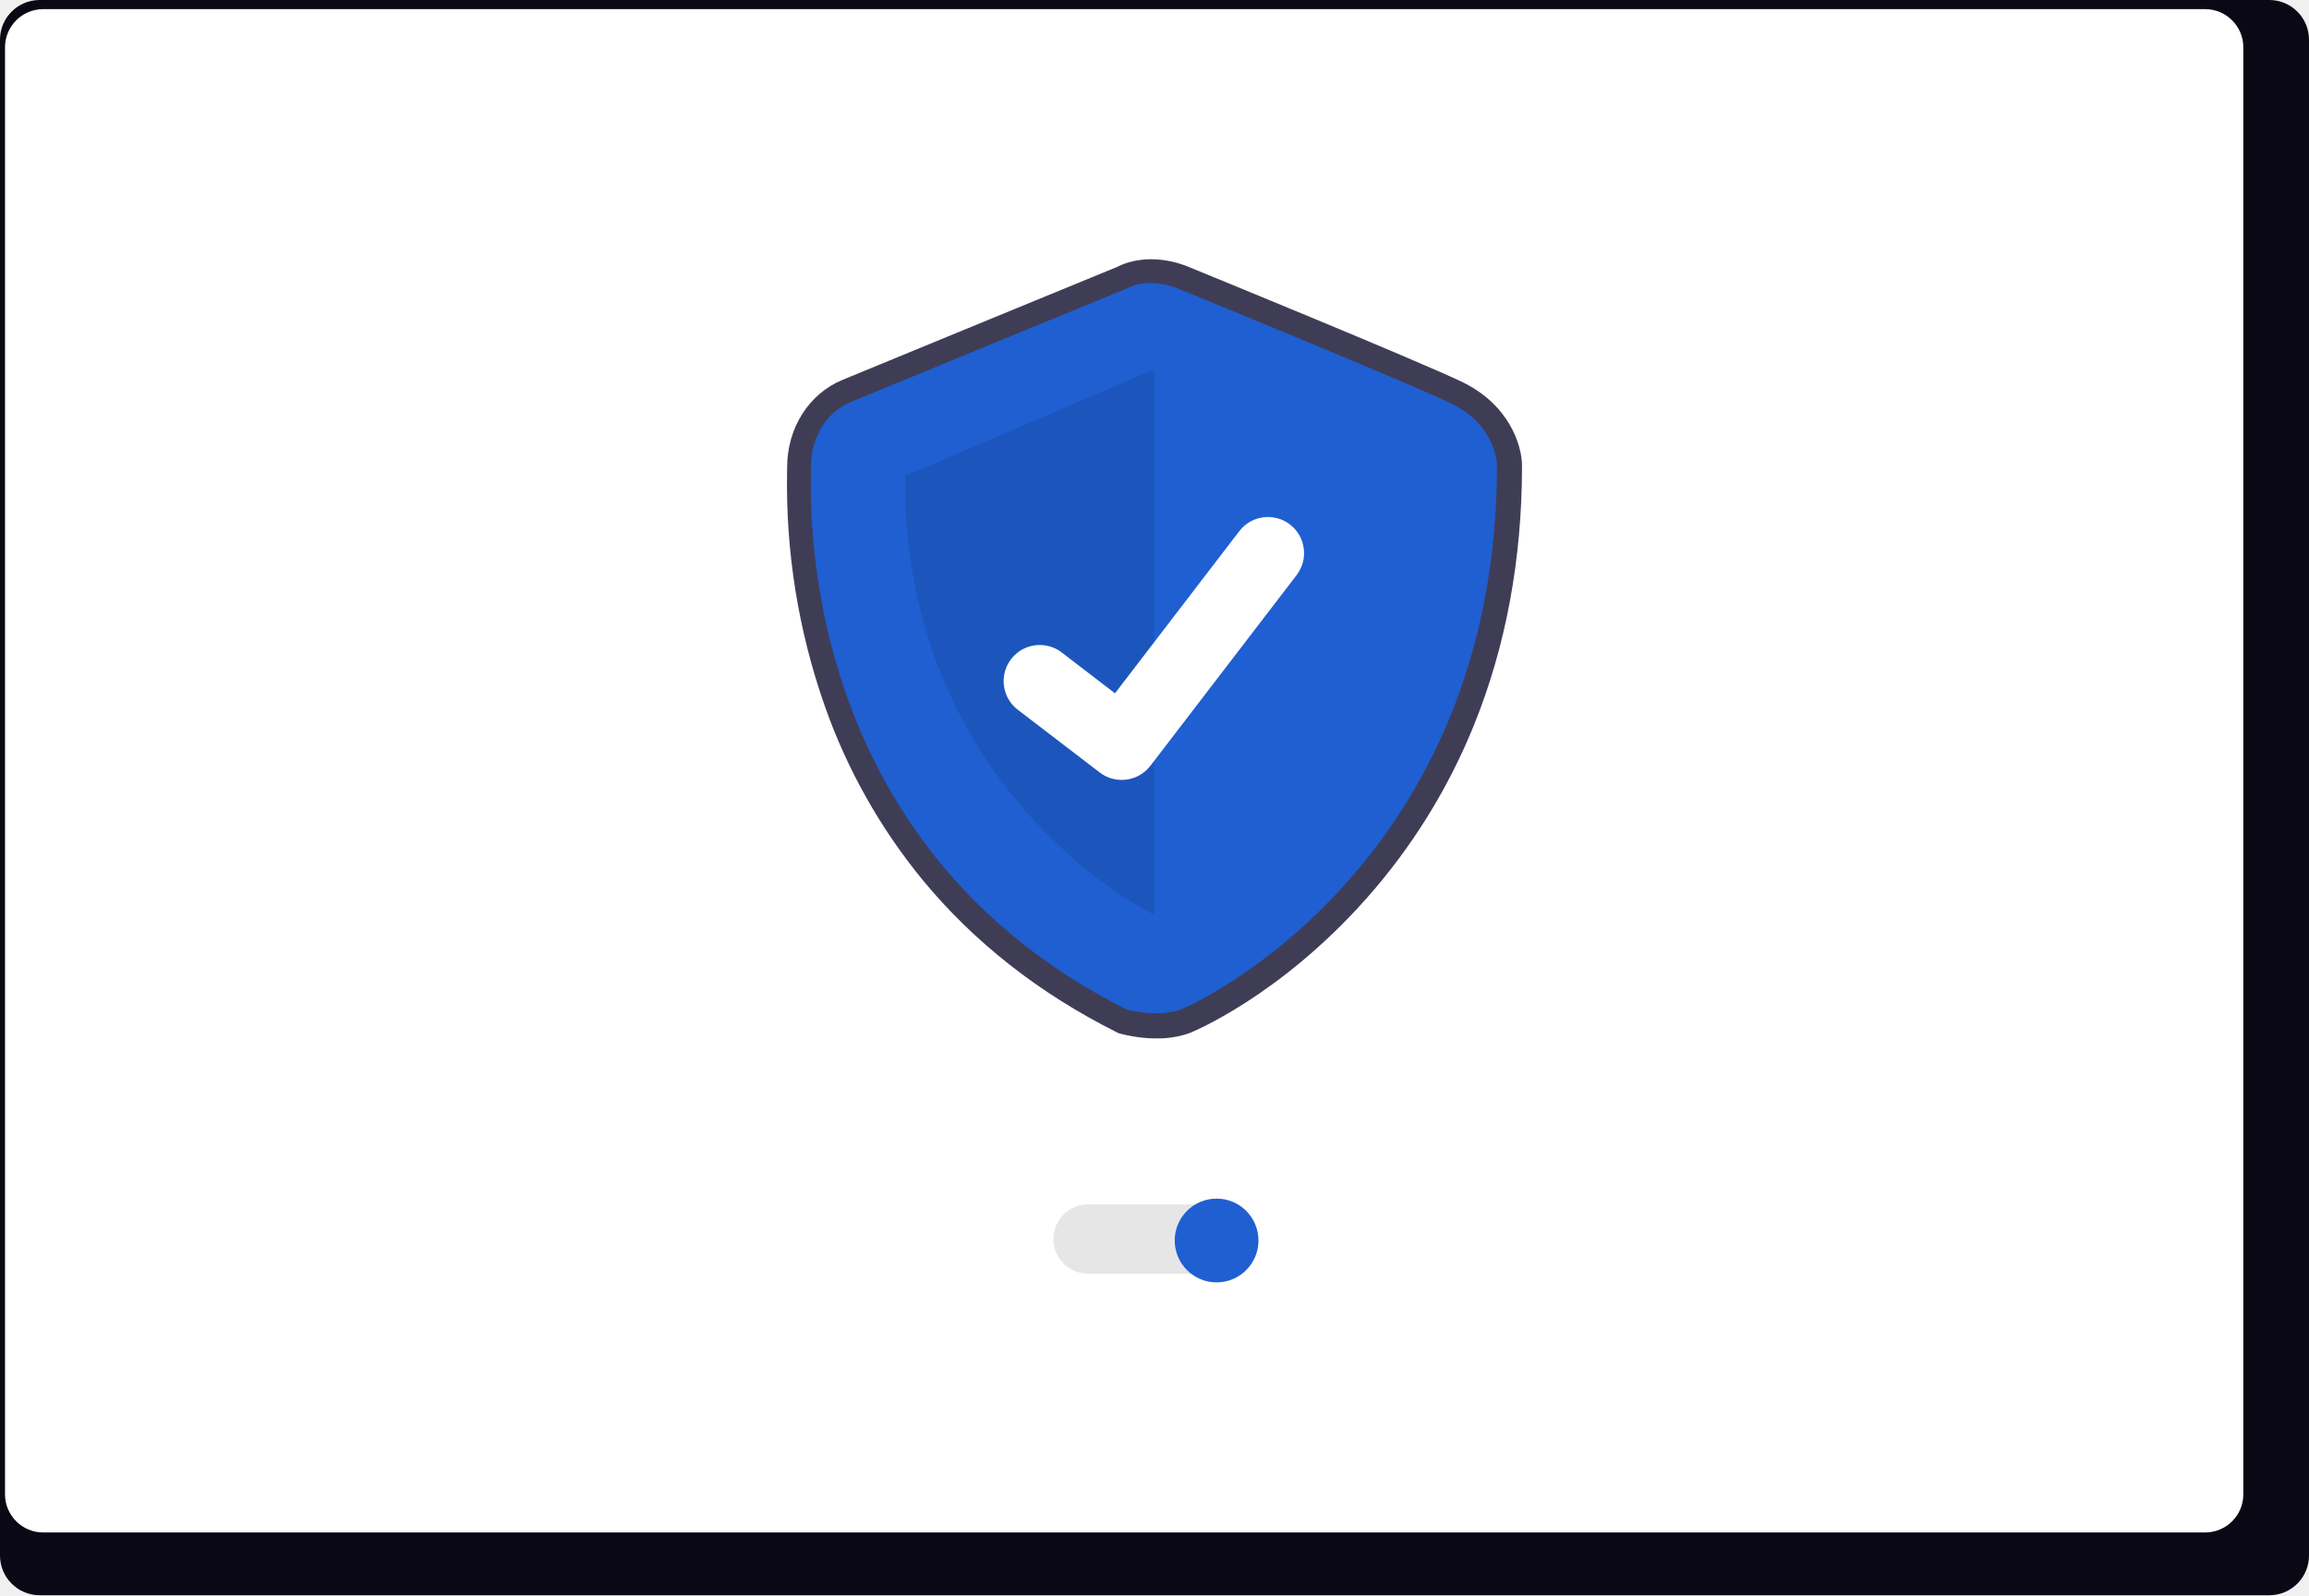
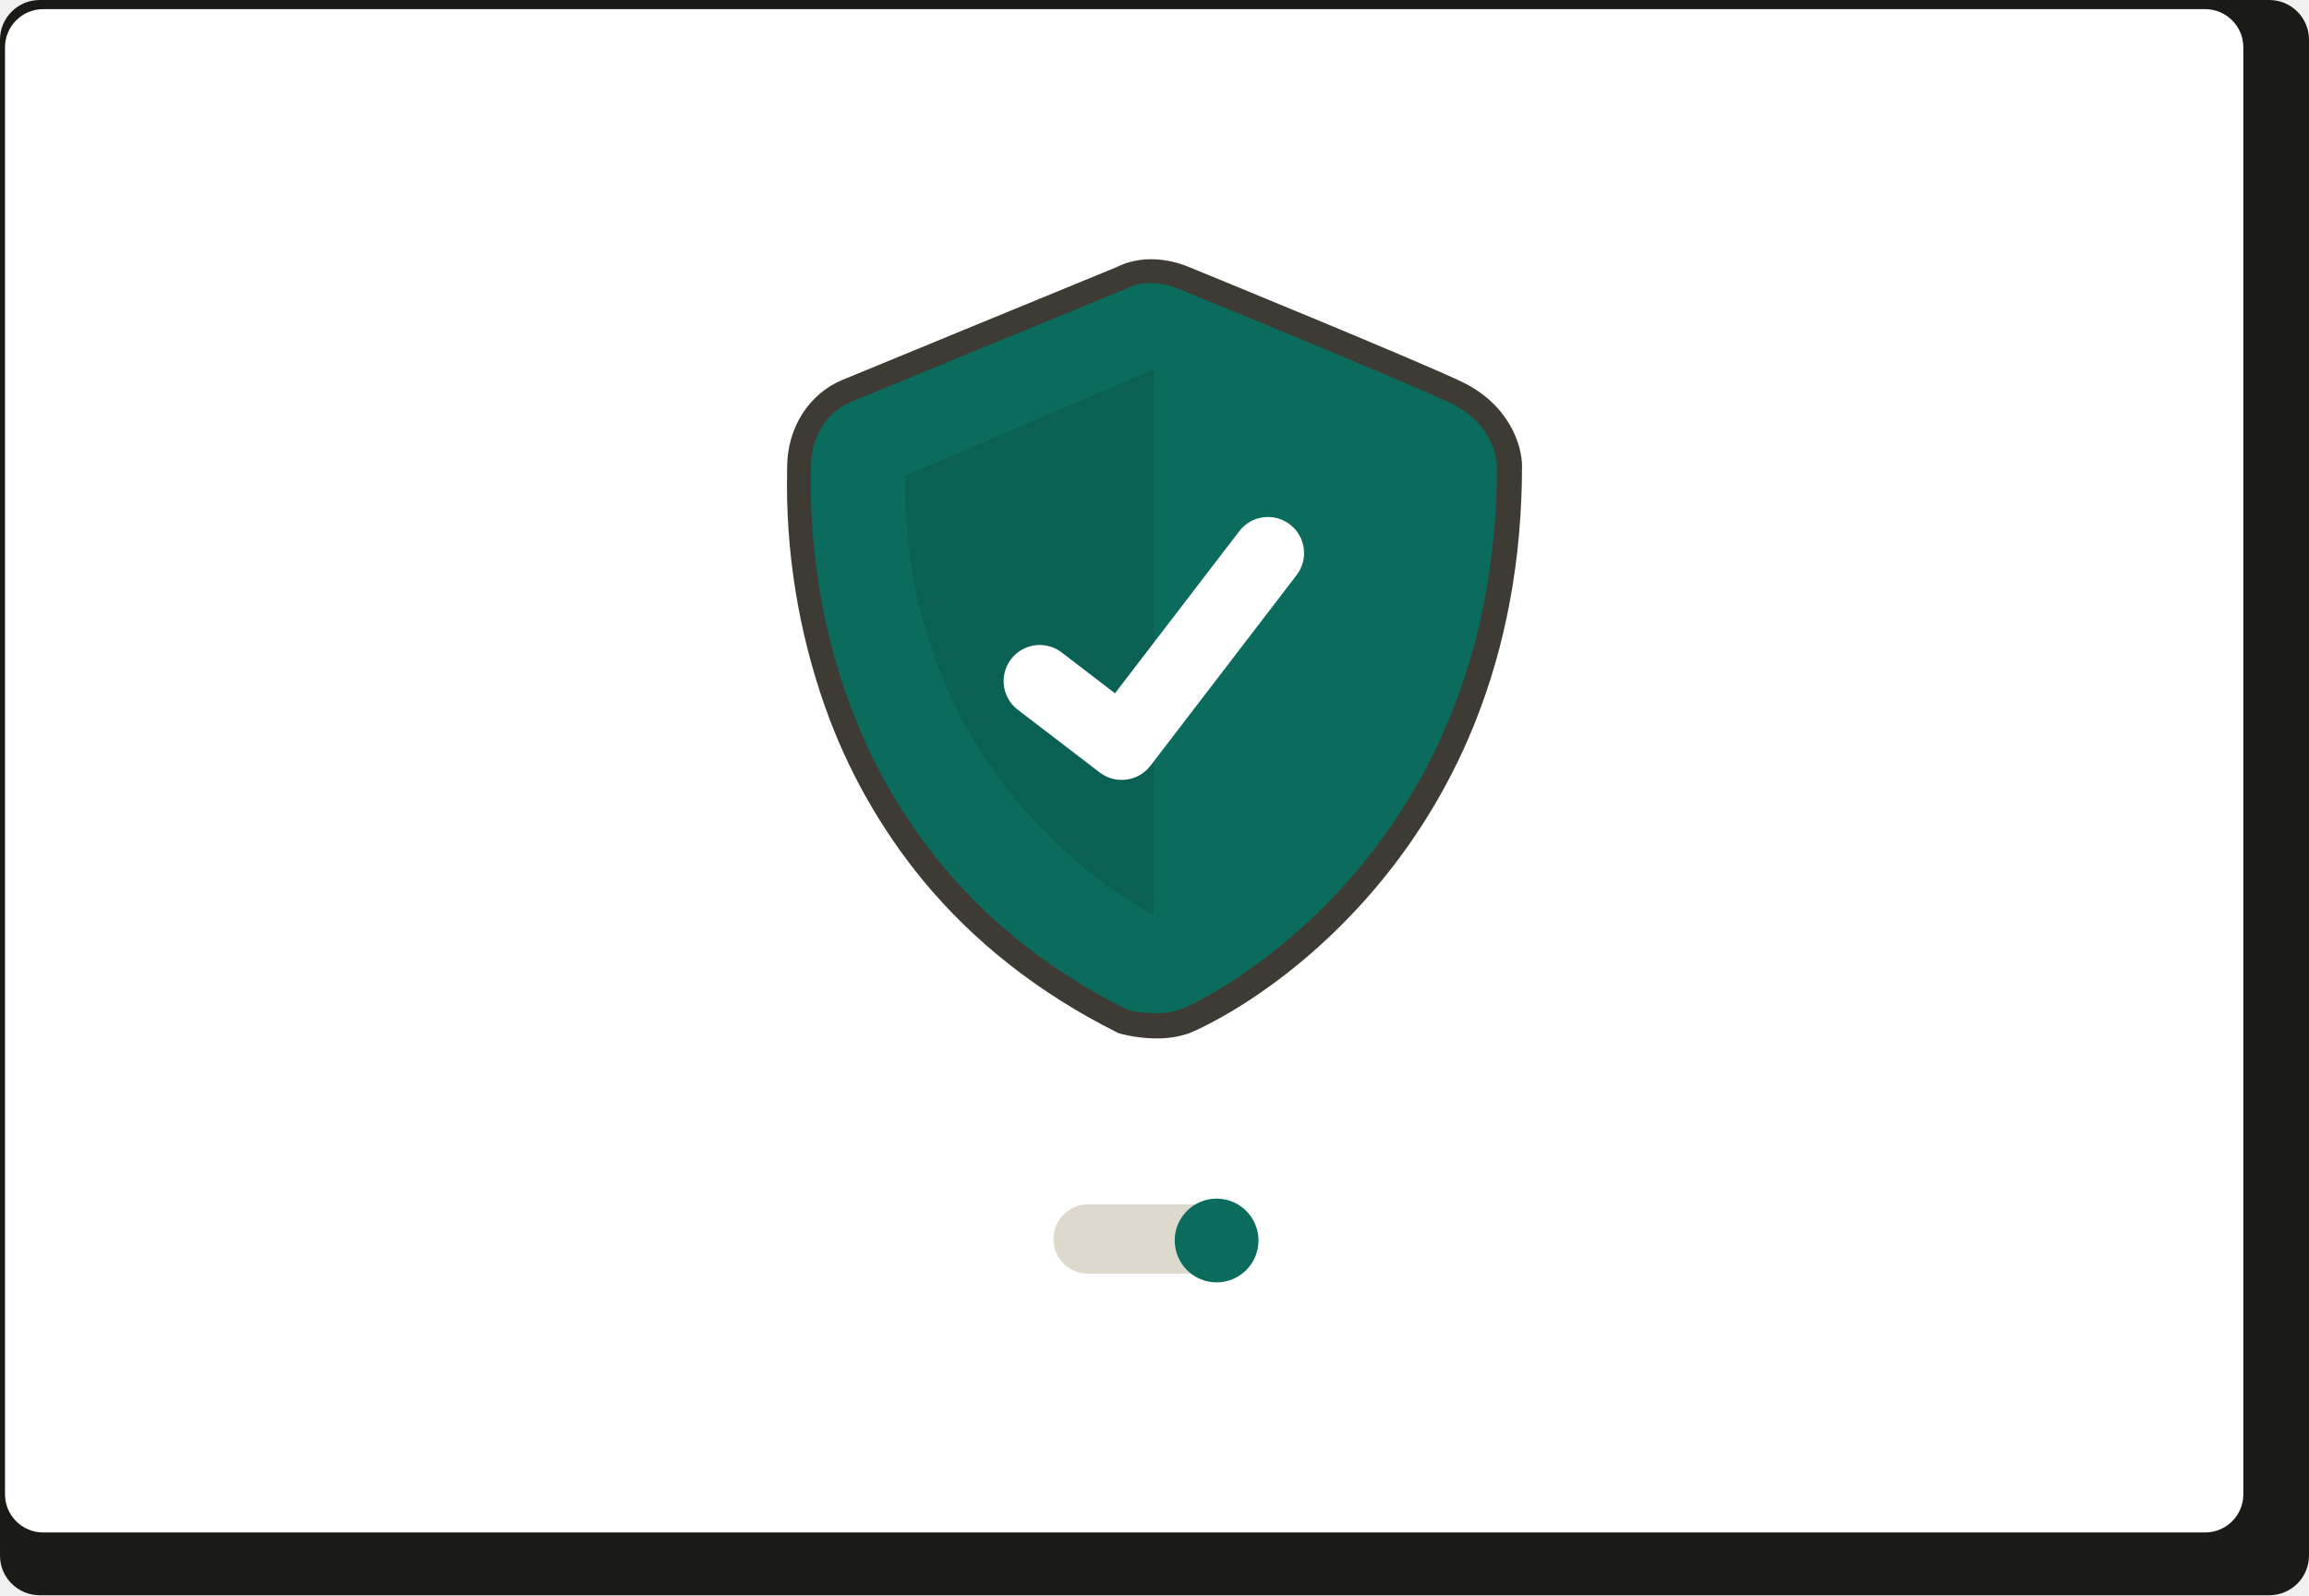
<svg xmlns="http://www.w3.org/2000/svg" width="799.468" height="552.327" viewBox="0 0 799.468 552.327">
  <g transform="translate(-560.266 -263.837)">
-     <path d="M1352.3,232.384H580.059a13.747,13.747,0,0,0-13.613,13.848v524.66a13.74,13.74,0,0,0,13.613,13.819H1352.3a13.741,13.741,0,0,0,13.613-13.819V246.232a13.747,13.747,0,0,0-13.611-13.848Z" transform="translate(-6.18 31.453)" fill="#090814" />
+     <path d="M1352.3,232.384H580.059a13.747,13.747,0,0,0-13.613,13.848v524.66a13.74,13.74,0,0,0,13.613,13.819H1352.3a13.741,13.741,0,0,0,13.613-13.819V246.232a13.747,13.747,0,0,0-13.611-13.848Z" transform="translate(-6.18 31.453)" fill="#1a1a16" />
    <path d="M1328.244,232.384h-748.6a13.225,13.225,0,0,0-13.2,13.223V746.614a13.219,13.219,0,0,0,13.2,13.2h748.6a13.219,13.219,0,0,0,13.2-13.2V245.608a13.224,13.224,0,0,0-13.193-13.223Z" transform="translate(-4.446 34.617)" fill="#fff" />
    <g transform="translate(0 36.84)">
-       <path d="M318.445,427.78a49.971,49.971,0,0,1-12.388-1.6l-.8-.221-.74-.371c-26.745-13.41-49.309-31.122-67.064-52.645a199.3,199.3,0,0,1-33.862-60.128,231.425,231.425,0,0,1-13.087-81.525c.011-.582.021-1.032.021-1.342,0-13.484,7.485-25.316,19.069-30.143,8.866-3.694,89.361-36.757,95.177-39.146,10.953-5.488,22.638-.907,24.508-.106,4.194,1.715,78.607,32.151,94.688,39.808,16.573,7.892,20.994,22.069,20.994,29.2,0,32.292-5.593,62.472-16.623,89.7a207.7,207.7,0,0,1-37.326,60.155c-30.47,34.29-60.949,46.446-61.243,46.553a33.3,33.3,0,0,1-11.327,1.809Zm-7.168-17.754c2.642.592,8.726,1.481,12.691.035,5.037-1.837,30.547-15.065,54.386-41.892C411.291,331.1,428,284.509,428.027,229.681c-.059-1.111-.848-9.033-11.339-14.029-15.769-7.509-93.115-39.136-93.894-39.454l-.214-.091c-1.621-.679-6.779-2.11-10.335-.247l-.712.332c-.862.354-86.309,35.449-95.422,39.246-6.375,2.656-8.646,9.236-8.646,14.509,0,.385-.01.946-.024,1.67C206.712,269.133,215.393,361.447,311.277,410.025Z" transform="translate(642.288 158.754)" fill="#3f3d56" />
-       <path d="M312.583,172.636S226.36,208.05,217.121,211.9s-13.857,13.087-13.857,22.326-6.929,129.785,109.319,188.069c0,0,10.551,2.919,18.555,0S440.763,370.1,440.763,233.84c0,0,0-13.857-16.167-21.556s-94.331-39.647-94.331-39.647S320.667,168.4,312.583,172.636Z" transform="translate(637.814 154.246)" fill="#1F5FD1" />
+       <path d="M318.445,427.78a49.971,49.971,0,0,1-12.388-1.6l-.8-.221-.74-.371c-26.745-13.41-49.309-31.122-67.064-52.645a199.3,199.3,0,0,1-33.862-60.128,231.425,231.425,0,0,1-13.087-81.525c.011-.582.021-1.032.021-1.342,0-13.484,7.485-25.316,19.069-30.143,8.866-3.694,89.361-36.757,95.177-39.146,10.953-5.488,22.638-.907,24.508-.106,4.194,1.715,78.607,32.151,94.688,39.808,16.573,7.892,20.994,22.069,20.994,29.2,0,32.292-5.593,62.472-16.623,89.7a207.7,207.7,0,0,1-37.326,60.155c-30.47,34.29-60.949,46.446-61.243,46.553a33.3,33.3,0,0,1-11.327,1.809Zm-7.168-17.754c2.642.592,8.726,1.481,12.691.035,5.037-1.837,30.547-15.065,54.386-41.892C411.291,331.1,428,284.509,428.027,229.681c-.059-1.111-.848-9.033-11.339-14.029-15.769-7.509-93.115-39.136-93.894-39.454l-.214-.091c-1.621-.679-6.779-2.11-10.335-.247l-.712.332c-.862.354-86.309,35.449-95.422,39.246-6.375,2.656-8.646,9.236-8.646,14.509,0,.385-.01.946-.024,1.67C206.712,269.133,215.393,361.447,311.277,410.025Z" transform="translate(642.288 158.754)" fill="#3d3b33" />
+       <path d="M312.583,172.636S226.36,208.05,217.121,211.9s-13.857,13.087-13.857,22.326-6.929,129.785,109.319,188.069c0,0,10.551,2.919,18.555,0S440.763,370.1,440.763,233.84c0,0,0-13.857-16.167-21.556s-94.331-39.647-94.331-39.647S320.667,168.4,312.583,172.636Z" transform="translate(637.814 154.246)" fill="#0B6B5C" />
      <path d="M338.175,215.286V404.2s-86.993-41.875-86.223-151.964Z" transform="translate(621.667 139.541)" opacity="0.1" />
      <path d="M459.69,588.526a12.415,12.415,0,0,1-7.469-2.481l-.134-.1-28.129-21.536a12.5,12.5,0,1,1,15.2-19.84l18.22,13.971,43.056-56.151a12.5,12.5,0,0,1,17.521-2.313l-.268.364.275-.358a12.511,12.511,0,0,1,2.313,17.521l-50.644,66.047a12.5,12.5,0,0,1-9.942,4.877Z" transform="translate(488.938 -91.496)" fill="#fff" />
      <g transform="translate(40 16)">
-         <rect width="64" height="24" rx="12" transform="translate(885 628)" fill="#e6e6e6" />
-         <circle cx="14.5" cy="14.5" r="14.5" transform="translate(927 626)" fill="#1F5FD1" />
+         <rect width="64" height="24" rx="12" transform="translate(885 628)" fill="#ded9cd" />
+         <circle cx="14.5" cy="14.5" r="14.5" transform="translate(927 626)" fill="#0B6B5C" />
      </g>
    </g>
  </g>
</svg>
